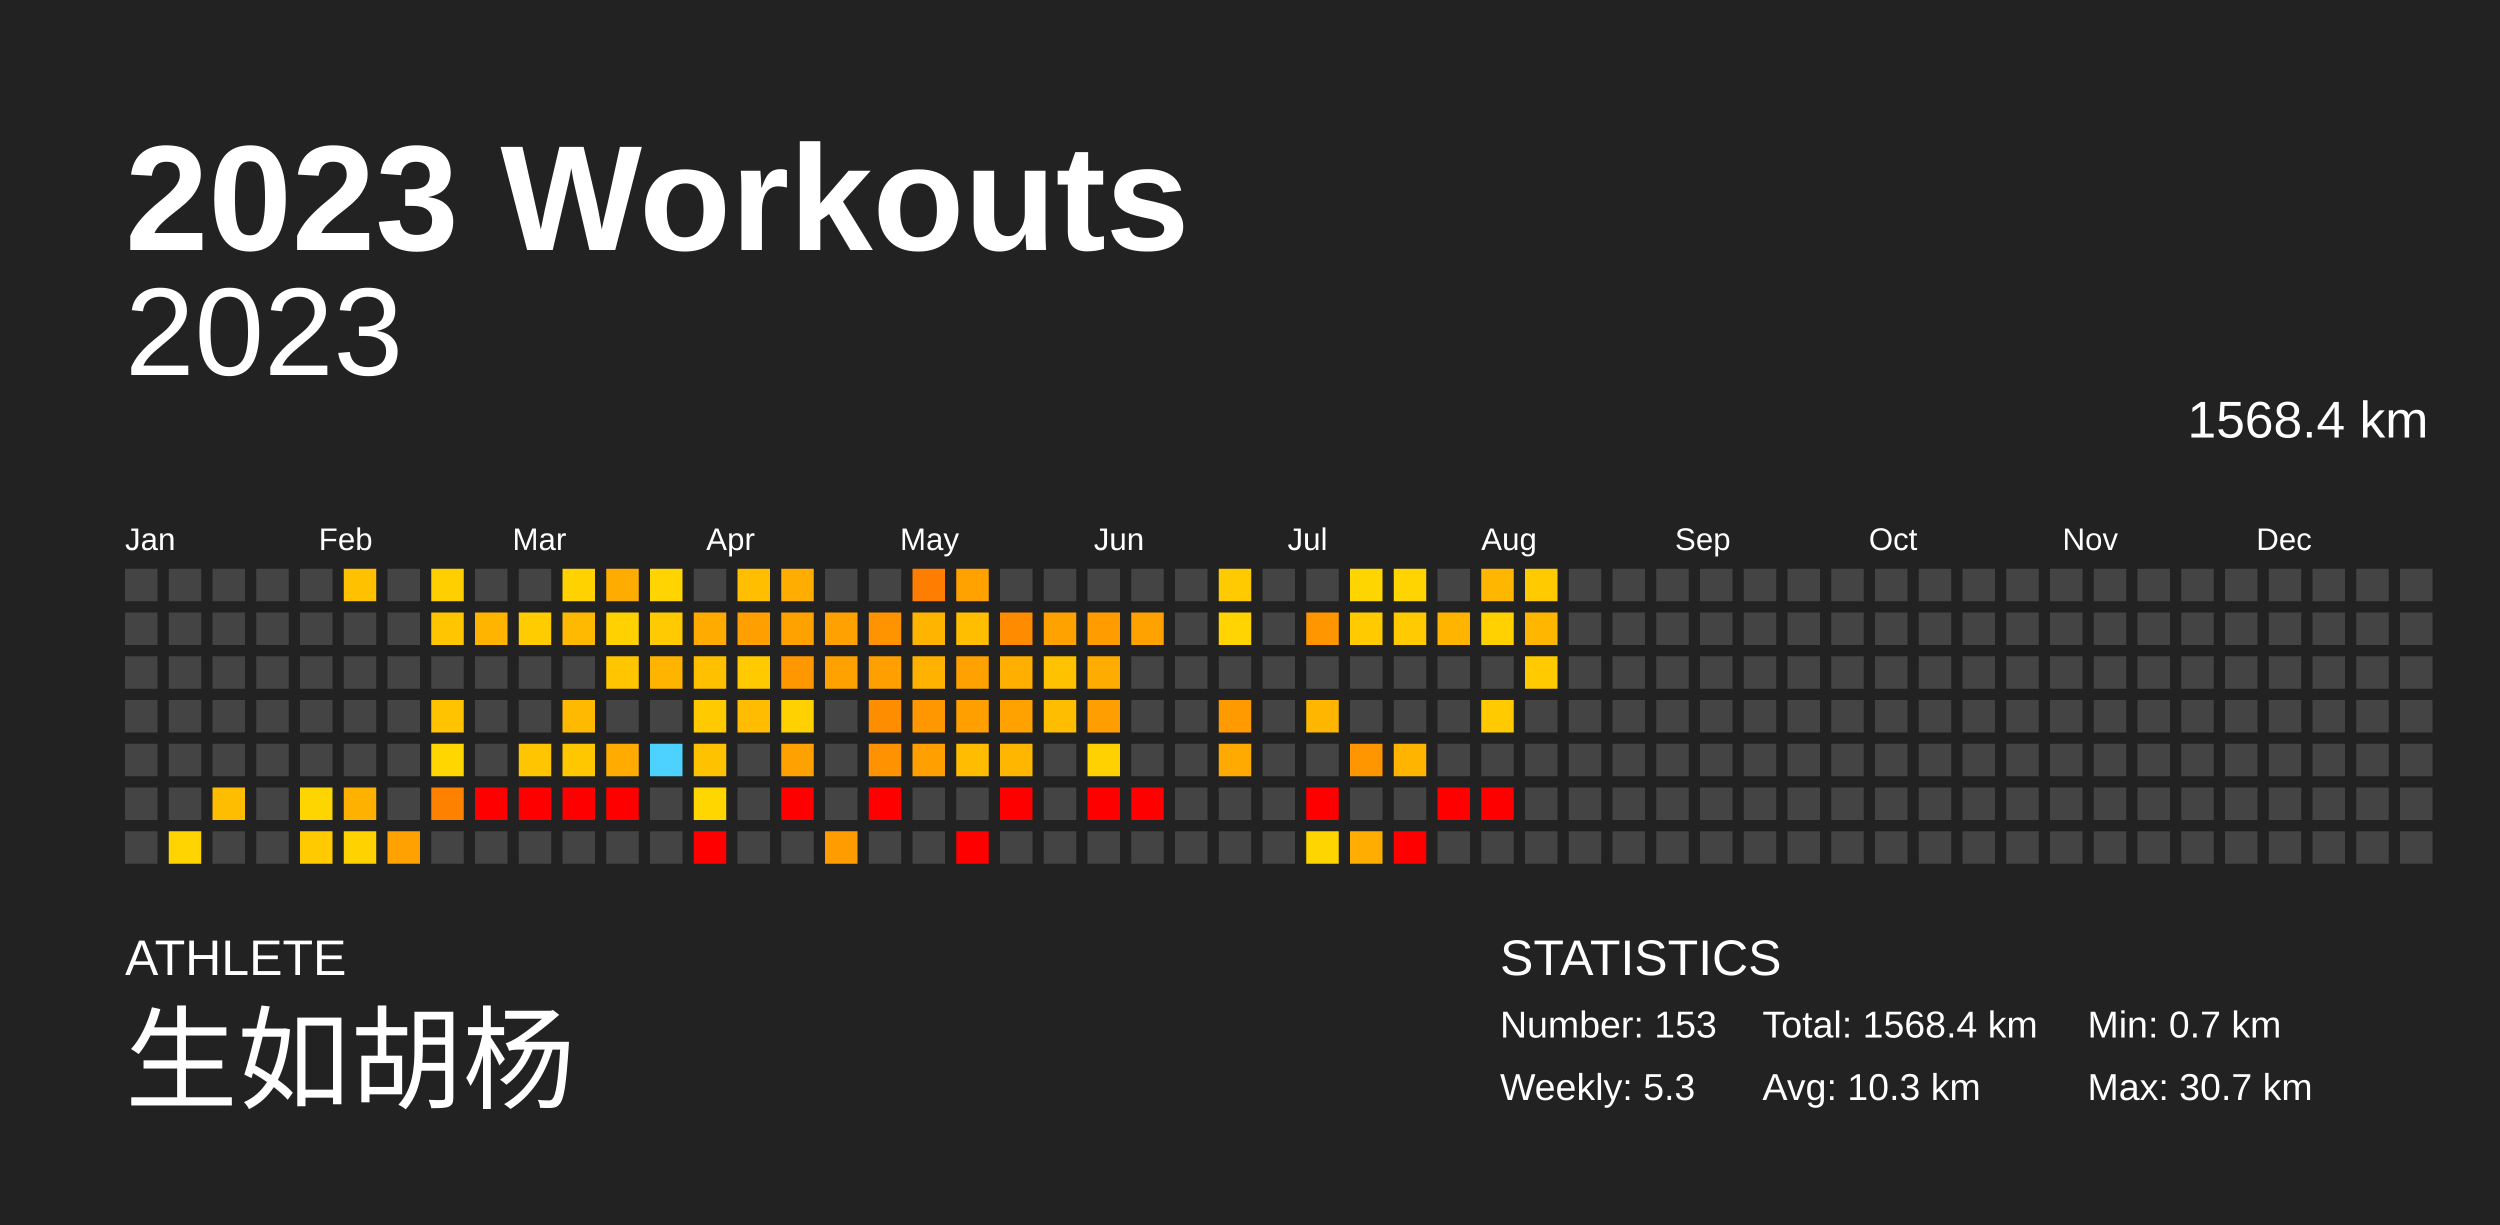
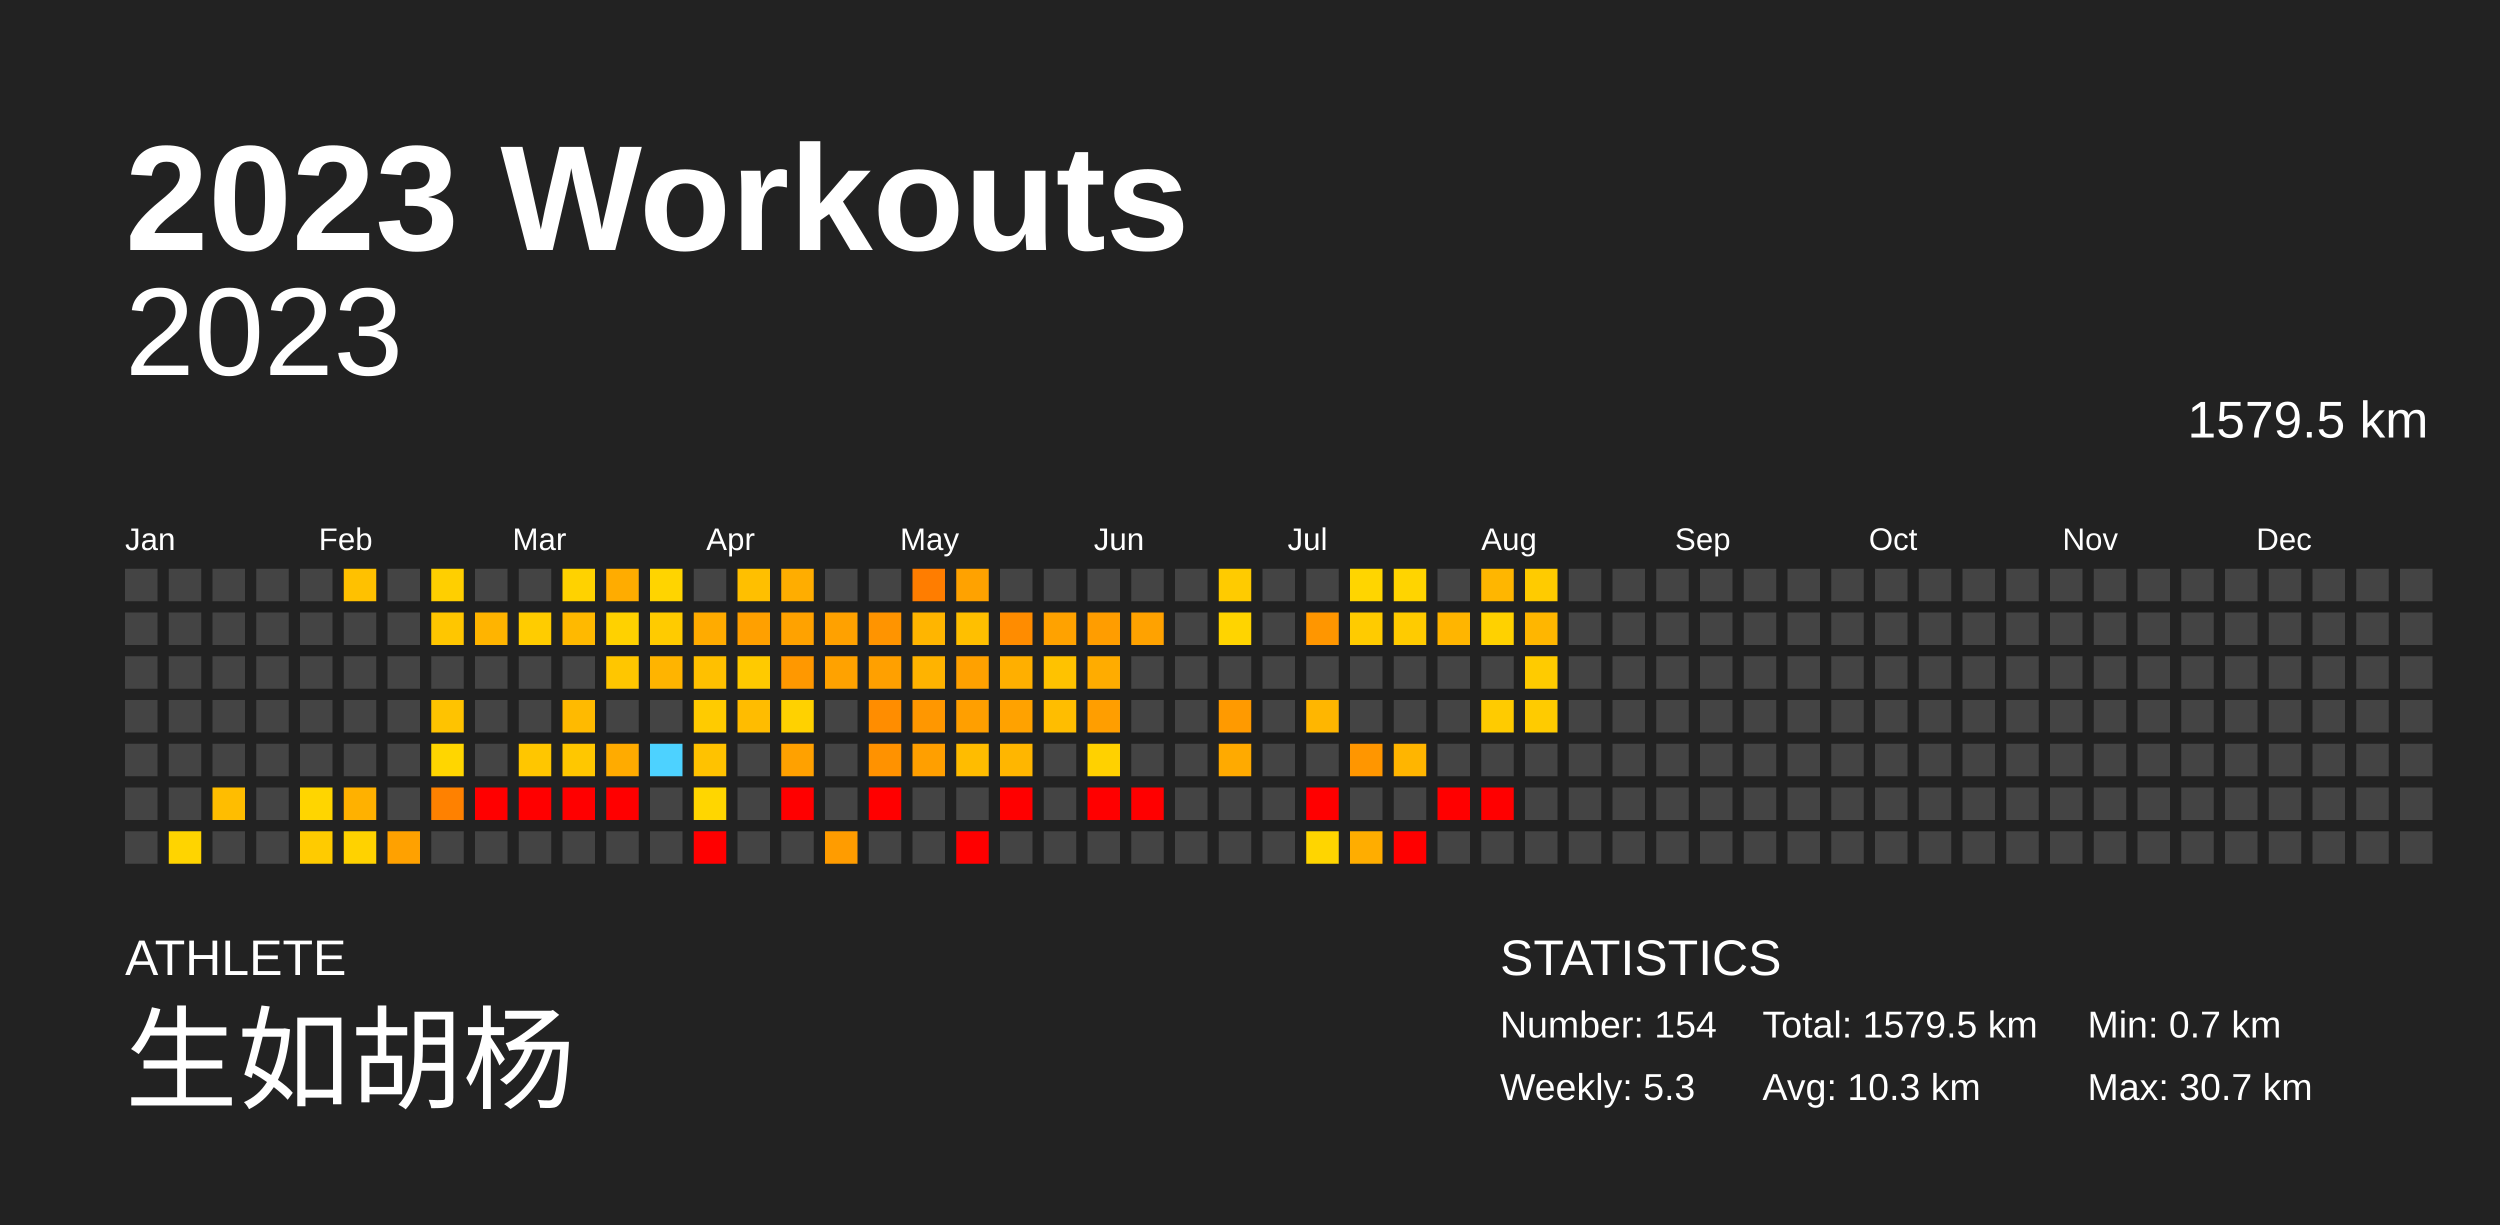
<svg xmlns="http://www.w3.org/2000/svg" baseProfile="full" height="98mm" version="1.1" viewBox="0,0,200,98" width="200mm">
  <defs />
  <rect fill="#222222" height="98" width="200" x="0" y="0" />
  <text fill="#FFFFFF" style="font-size:12px; font-family:Arial; font-weight:bold;" x="10" y="20">2023 Workouts</text>
  <text fill="#FFFFFF" style="font-size:4px; font-family:Arial" x="10" y="78">ATHLETE</text>
  <text fill="#FFFFFF" style="font-size:9px; font-family:Arial" x="10" y="88">生如胡杨</text>
  <text fill="#FFFFFF" style="font-size:4px; font-family:Arial" x="120" y="78">STATISTICS</text>
-   <text fill="#FFFFFF" style="font-size:3px; font-family:Arial" x="120" y="83">Number: 153</text>
+   <text fill="#FFFFFF" style="font-size:3px; font-family:Arial" x="120" y="83">Number: 154</text>
  <text fill="#FFFFFF" style="font-size:3px; font-family:Arial" x="120" y="88">Weekly: 5.3</text>
-   <text fill="#FFFFFF" style="font-size:3px; font-family:Arial" x="141" y="83">Total: 1568.4 km</text>
+   <text fill="#FFFFFF" style="font-size:3px; font-family:Arial" x="141" y="83">Total: 1579.5 km</text>
  <text fill="#FFFFFF" style="font-size:3px; font-family:Arial" x="141" y="88">Avg: 10.3 km</text>
  <text fill="#FFFFFF" style="font-size:3px; font-family:Arial" x="167" y="83">Min: 0.7 km</text>
  <text fill="#FFFFFF" style="font-size:3px; font-family:Arial" x="167" y="88">Max: 30.7 km</text>
  <text alignment-baseline="hanging" fill="#FFFFFF" style="font-size:10.0px; font-family:Arial;" x="10" y="30">2023</text>
-   <text alignment-baseline="hanging" fill="#FFFFFF" style="font-size:4.125px; font-family:Arial;" x="175" y="35">1568.4 km</text>
+   <text alignment-baseline="hanging" fill="#FFFFFF" style="font-size:4.125px; font-family:Arial;" x="175" y="35">1579.5 km</text>
  <text fill="#FFFFFF" style="font-size:2.5px; font-family:Arial" x="10.0" y="44">Jan</text>
  <text fill="#FFFFFF" style="font-size:2.5px; font-family:Arial" x="25.5" y="44">Feb</text>
  <text fill="#FFFFFF" style="font-size:2.5px; font-family:Arial" x="41.0" y="44">Mar</text>
  <text fill="#FFFFFF" style="font-size:2.5px; font-family:Arial" x="56.5" y="44">Apr</text>
  <text fill="#FFFFFF" style="font-size:2.5px; font-family:Arial" x="72.0" y="44">May</text>
  <text fill="#FFFFFF" style="font-size:2.5px; font-family:Arial" x="87.5" y="44">Jun</text>
  <text fill="#FFFFFF" style="font-size:2.5px; font-family:Arial" x="103.0" y="44">Jul</text>
  <text fill="#FFFFFF" style="font-size:2.5px; font-family:Arial" x="118.5" y="44">Aug</text>
  <text fill="#FFFFFF" style="font-size:2.5px; font-family:Arial" x="134.0" y="44">Sep</text>
  <text fill="#FFFFFF" style="font-size:2.5px; font-family:Arial" x="149.5" y="44">Oct</text>
  <text fill="#FFFFFF" style="font-size:2.5px; font-family:Arial" x="165.0" y="44">Nov</text>
  <text fill="#FFFFFF" style="font-size:2.5px; font-family:Arial" x="180.5" y="44">Dec</text>
  <rect fill="#444444" height="2.6" width="2.6" x="10.0" y="45.5" />
  <rect fill="#444444" height="2.6" width="2.6" x="10.0" y="49.0" />
  <rect fill="#444444" height="2.6" width="2.6" x="10.0" y="52.5" />
  <rect fill="#444444" height="2.6" width="2.6" x="10.0" y="56.0" />
  <rect fill="#444444" height="2.6" width="2.6" x="10.0" y="59.5" />
  <rect fill="#444444" height="2.6" width="2.6" x="10.0" y="63.0" />
  <rect fill="#444444" height="2.6" width="2.6" x="10.0" y="66.5" />
  <rect fill="#444444" height="2.6" width="2.6" x="13.5" y="45.5" />
  <rect fill="#444444" height="2.6" width="2.6" x="13.5" y="49.0" />
  <rect fill="#444444" height="2.6" width="2.6" x="13.5" y="52.5" />
  <rect fill="#444444" height="2.6" width="2.6" x="13.5" y="56.0" />
  <rect fill="#444444" height="2.6" width="2.6" x="13.5" y="59.5" />
  <rect fill="#444444" height="2.6" width="2.6" x="13.5" y="63.0" />
  <rect fill="#ffd400" height="2.6" width="2.6" x="13.5" y="66.5" />
  <rect fill="#444444" height="2.6" width="2.6" x="17.0" y="45.5" />
  <rect fill="#444444" height="2.6" width="2.6" x="17.0" y="49.0" />
  <rect fill="#444444" height="2.6" width="2.6" x="17.0" y="52.5" />
  <rect fill="#444444" height="2.6" width="2.6" x="17.0" y="56.0" />
  <rect fill="#444444" height="2.6" width="2.6" x="17.0" y="59.5" />
  <rect fill="#ffbd00" height="2.6" width="2.6" x="17.0" y="63.0" />
  <rect fill="#444444" height="2.6" width="2.6" x="17.0" y="66.5" />
  <rect fill="#444444" height="2.6" width="2.6" x="20.5" y="45.5" />
  <rect fill="#444444" height="2.6" width="2.6" x="20.5" y="49.0" />
  <rect fill="#444444" height="2.6" width="2.6" x="20.5" y="52.5" />
  <rect fill="#444444" height="2.6" width="2.6" x="20.5" y="56.0" />
  <rect fill="#444444" height="2.6" width="2.6" x="20.5" y="59.5" />
  <rect fill="#444444" height="2.6" width="2.6" x="20.5" y="63.0" />
  <rect fill="#444444" height="2.6" width="2.6" x="20.5" y="66.5" />
  <rect fill="#444444" height="2.6" width="2.6" x="24.0" y="45.5" />
  <rect fill="#444444" height="2.6" width="2.6" x="24.0" y="49.0" />
  <rect fill="#444444" height="2.6" width="2.6" x="24.0" y="52.5" />
  <rect fill="#444444" height="2.6" width="2.6" x="24.0" y="56.0" />
  <rect fill="#444444" height="2.6" width="2.6" x="24.0" y="59.5" />
  <rect fill="#ffd500" height="2.6" width="2.6" x="24.0" y="63.0" />
  <rect fill="#ffcb00" height="2.6" width="2.6" x="24.0" y="66.5" />
  <rect fill="#ffc100" height="2.6" width="2.6" x="27.5" y="45.5" />
  <rect fill="#444444" height="2.6" width="2.6" x="27.5" y="49.0" />
  <rect fill="#444444" height="2.6" width="2.6" x="27.5" y="52.5" />
  <rect fill="#444444" height="2.6" width="2.6" x="27.5" y="56.0" />
  <rect fill="#444444" height="2.6" width="2.6" x="27.5" y="59.5" />
  <rect fill="#ffb100" height="2.6" width="2.6" x="27.5" y="63.0" />
  <rect fill="#ffd200" height="2.6" width="2.6" x="27.5" y="66.5" />
  <rect fill="#444444" height="2.6" width="2.6" x="31.0" y="45.5" />
  <rect fill="#444444" height="2.6" width="2.6" x="31.0" y="49.0" />
  <rect fill="#444444" height="2.6" width="2.6" x="31.0" y="52.5" />
  <rect fill="#444444" height="2.6" width="2.6" x="31.0" y="56.0" />
  <rect fill="#444444" height="2.6" width="2.6" x="31.0" y="59.5" />
  <rect fill="#444444" height="2.6" width="2.6" x="31.0" y="63.0" />
  <rect fill="#ffa100" height="2.6" width="2.6" x="31.0" y="66.5" />
  <rect fill="#ffcf00" height="2.6" width="2.6" x="34.5" y="45.5" />
  <rect fill="#ffc600" height="2.6" width="2.6" x="34.5" y="49.0" />
  <rect fill="#444444" height="2.6" width="2.6" x="34.5" y="52.5" />
  <rect fill="#ffc300" height="2.6" width="2.6" x="34.5" y="56.0" />
  <rect fill="#ffd600" height="2.6" width="2.6" x="34.5" y="59.5" />
  <rect fill="#ff8100" height="2.6" width="2.6" x="34.5" y="63.0" />
  <rect fill="#444444" height="2.6" width="2.6" x="34.5" y="66.5" />
  <rect fill="#444444" height="2.6" width="2.6" x="38.0" y="45.5" />
  <rect fill="#ffb400" height="2.6" width="2.6" x="38.0" y="49.0" />
  <rect fill="#444444" height="2.6" width="2.6" x="38.0" y="52.5" />
  <rect fill="#444444" height="2.6" width="2.6" x="38.0" y="56.0" />
  <rect fill="#444444" height="2.6" width="2.6" x="38.0" y="59.5" />
  <rect fill="red" height="2.6" width="2.6" x="38.0" y="63.0" />
  <rect fill="#444444" height="2.6" width="2.6" x="38.0" y="66.5" />
  <rect fill="#444444" height="2.6" width="2.6" x="41.5" y="45.5" />
  <rect fill="#ffcc00" height="2.6" width="2.6" x="41.5" y="49.0" />
  <rect fill="#444444" height="2.6" width="2.6" x="41.5" y="52.5" />
  <rect fill="#444444" height="2.6" width="2.6" x="41.5" y="56.0" />
  <rect fill="#ffc600" height="2.6" width="2.6" x="41.5" y="59.5" />
  <rect fill="red" height="2.6" width="2.6" x="41.5" y="63.0" />
  <rect fill="#444444" height="2.6" width="2.6" x="41.5" y="66.5" />
  <rect fill="#ffd200" height="2.6" width="2.6" x="45.0" y="45.5" />
  <rect fill="#ffb900" height="2.6" width="2.6" x="45.0" y="49.0" />
  <rect fill="#444444" height="2.6" width="2.6" x="45.0" y="52.5" />
  <rect fill="#ffba00" height="2.6" width="2.6" x="45.0" y="56.0" />
  <rect fill="#ffc700" height="2.6" width="2.6" x="45.0" y="59.5" />
  <rect fill="red" height="2.6" width="2.6" x="45.0" y="63.0" />
  <rect fill="#444444" height="2.6" width="2.6" x="45.0" y="66.5" />
  <rect fill="#ffac00" height="2.6" width="2.6" x="48.5" y="45.5" />
  <rect fill="#ffd100" height="2.6" width="2.6" x="48.5" y="49.0" />
  <rect fill="#ffc600" height="2.6" width="2.6" x="48.5" y="52.5" />
  <rect fill="#444444" height="2.6" width="2.6" x="48.5" y="56.0" />
  <rect fill="#ffab00" height="2.6" width="2.6" x="48.5" y="59.5" />
  <rect fill="red" height="2.6" width="2.6" x="48.5" y="63.0" />
  <rect fill="#444444" height="2.6" width="2.6" x="48.5" y="66.5" />
  <rect fill="#ffd400" height="2.6" width="2.6" x="52.0" y="45.5" />
  <rect fill="#ffcb00" height="2.6" width="2.6" x="52.0" y="49.0" />
  <rect fill="#ffb400" height="2.6" width="2.6" x="52.0" y="52.5" />
  <rect fill="#444444" height="2.6" width="2.6" x="52.0" y="56.0" />
  <rect fill="#4dd2ff" height="2.6" width="2.6" x="52.0" y="59.5" />
  <rect fill="#444444" height="2.6" width="2.6" x="52.0" y="63.0" />
  <rect fill="#444444" height="2.6" width="2.6" x="52.0" y="66.5" />
  <rect fill="#444444" height="2.6" width="2.6" x="55.5" y="45.5" />
  <rect fill="#ffab00" height="2.6" width="2.6" x="55.5" y="49.0" />
  <rect fill="#ffc000" height="2.6" width="2.6" x="55.5" y="52.5" />
  <rect fill="#ffcb00" height="2.6" width="2.6" x="55.5" y="56.0" />
  <rect fill="#ffc200" height="2.6" width="2.6" x="55.5" y="59.5" />
  <rect fill="#ffd600" height="2.6" width="2.6" x="55.5" y="63.0" />
  <rect fill="red" height="2.6" width="2.6" x="55.5" y="66.5" />
  <rect fill="#ffbf00" height="2.6" width="2.6" x="59.0" y="45.5" />
  <rect fill="#ffa000" height="2.6" width="2.6" x="59.0" y="49.0" />
  <rect fill="#ffca00" height="2.6" width="2.6" x="59.0" y="52.5" />
  <rect fill="#ffbc00" height="2.6" width="2.6" x="59.0" y="56.0" />
  <rect fill="#444444" height="2.6" width="2.6" x="59.0" y="59.5" />
  <rect fill="#444444" height="2.6" width="2.6" x="59.0" y="63.0" />
  <rect fill="#444444" height="2.6" width="2.6" x="59.0" y="66.5" />
  <rect fill="#ffad00" height="2.6" width="2.6" x="62.5" y="45.5" />
  <rect fill="#ffa200" height="2.6" width="2.6" x="62.5" y="49.0" />
  <rect fill="#ff9800" height="2.6" width="2.6" x="62.5" y="52.5" />
  <rect fill="#ffd100" height="2.6" width="2.6" x="62.5" y="56.0" />
  <rect fill="#ffa100" height="2.6" width="2.6" x="62.5" y="59.5" />
  <rect fill="red" height="2.6" width="2.6" x="62.5" y="63.0" />
  <rect fill="#444444" height="2.6" width="2.6" x="62.5" y="66.5" />
  <rect fill="#444444" height="2.6" width="2.6" x="66.0" y="45.5" />
  <rect fill="#ffa100" height="2.6" width="2.6" x="66.0" y="49.0" />
  <rect fill="#ffa200" height="2.6" width="2.6" x="66.0" y="52.5" />
  <rect fill="#444444" height="2.6" width="2.6" x="66.0" y="56.0" />
  <rect fill="#444444" height="2.6" width="2.6" x="66.0" y="59.5" />
  <rect fill="#444444" height="2.6" width="2.6" x="66.0" y="63.0" />
  <rect fill="#ff9c00" height="2.6" width="2.6" x="66.0" y="66.5" />
  <rect fill="#444444" height="2.6" width="2.6" x="69.5" y="45.5" />
  <rect fill="#ff9400" height="2.6" width="2.6" x="69.5" y="49.0" />
  <rect fill="#ffa000" height="2.6" width="2.6" x="69.5" y="52.5" />
  <rect fill="#ff8d00" height="2.6" width="2.6" x="69.5" y="56.0" />
  <rect fill="#ff9200" height="2.6" width="2.6" x="69.5" y="59.5" />
  <rect fill="red" height="2.6" width="2.6" x="69.5" y="63.0" />
  <rect fill="#444444" height="2.6" width="2.6" x="69.5" y="66.5" />
  <rect fill="#ff7d00" height="2.6" width="2.6" x="73.0" y="45.5" />
  <rect fill="#ffb500" height="2.6" width="2.6" x="73.0" y="49.0" />
  <rect fill="#ffb300" height="2.6" width="2.6" x="73.0" y="52.5" />
  <rect fill="#ff9700" height="2.6" width="2.6" x="73.0" y="56.0" />
  <rect fill="#ff9f00" height="2.6" width="2.6" x="73.0" y="59.5" />
  <rect fill="#444444" height="2.6" width="2.6" x="73.0" y="63.0" />
  <rect fill="#444444" height="2.6" width="2.6" x="73.0" y="66.5" />
  <rect fill="#ffa200" height="2.6" width="2.6" x="76.5" y="45.5" />
  <rect fill="#ffbf00" height="2.6" width="2.6" x="76.5" y="49.0" />
  <rect fill="#ffa100" height="2.6" width="2.6" x="76.5" y="52.5" />
  <rect fill="#ff9f00" height="2.6" width="2.6" x="76.5" y="56.0" />
  <rect fill="#ffbc00" height="2.6" width="2.6" x="76.5" y="59.5" />
  <rect fill="#444444" height="2.6" width="2.6" x="76.5" y="63.0" />
  <rect fill="red" height="2.6" width="2.6" x="76.5" y="66.5" />
  <rect fill="#444444" height="2.6" width="2.6" x="80.0" y="45.5" />
  <rect fill="#ff8c00" height="2.6" width="2.6" x="80.0" y="49.0" />
  <rect fill="#ffaf00" height="2.6" width="2.6" x="80.0" y="52.5" />
  <rect fill="#ffa200" height="2.6" width="2.6" x="80.0" y="56.0" />
  <rect fill="#ffb600" height="2.6" width="2.6" x="80.0" y="59.5" />
  <rect fill="red" height="2.6" width="2.6" x="80.0" y="63.0" />
  <rect fill="#444444" height="2.6" width="2.6" x="80.0" y="66.5" />
  <rect fill="#444444" height="2.6" width="2.6" x="83.5" y="45.5" />
  <rect fill="#ffa200" height="2.6" width="2.6" x="83.5" y="49.0" />
  <rect fill="#ffc200" height="2.6" width="2.6" x="83.5" y="52.5" />
  <rect fill="#ffbd00" height="2.6" width="2.6" x="83.5" y="56.0" />
  <rect fill="#444444" height="2.6" width="2.6" x="83.5" y="59.5" />
  <rect fill="#444444" height="2.6" width="2.6" x="83.5" y="63.0" />
  <rect fill="#444444" height="2.6" width="2.6" x="83.5" y="66.5" />
  <rect fill="#444444" height="2.6" width="2.6" x="87.0" y="45.5" />
  <rect fill="#ff9d00" height="2.6" width="2.6" x="87.0" y="49.0" />
  <rect fill="#ffac00" height="2.6" width="2.6" x="87.0" y="52.5" />
  <rect fill="#ff9e00" height="2.6" width="2.6" x="87.0" y="56.0" />
  <rect fill="#ffd100" height="2.6" width="2.6" x="87.0" y="59.5" />
  <rect fill="red" height="2.6" width="2.6" x="87.0" y="63.0" />
  <rect fill="#444444" height="2.6" width="2.6" x="87.0" y="66.5" />
  <rect fill="#444444" height="2.6" width="2.6" x="90.5" y="45.5" />
  <rect fill="#ffa200" height="2.6" width="2.6" x="90.5" y="49.0" />
  <rect fill="#444444" height="2.6" width="2.6" x="90.5" y="52.5" />
  <rect fill="#444444" height="2.6" width="2.6" x="90.5" y="56.0" />
  <rect fill="#444444" height="2.6" width="2.6" x="90.5" y="59.5" />
  <rect fill="red" height="2.6" width="2.6" x="90.5" y="63.0" />
  <rect fill="#444444" height="2.6" width="2.6" x="90.5" y="66.5" />
  <rect fill="#444444" height="2.6" width="2.6" x="94.0" y="45.5" />
  <rect fill="#444444" height="2.6" width="2.6" x="94.0" y="49.0" />
  <rect fill="#444444" height="2.6" width="2.6" x="94.0" y="52.5" />
  <rect fill="#444444" height="2.6" width="2.6" x="94.0" y="56.0" />
  <rect fill="#444444" height="2.6" width="2.6" x="94.0" y="59.5" />
  <rect fill="#444444" height="2.6" width="2.6" x="94.0" y="63.0" />
  <rect fill="#444444" height="2.6" width="2.6" x="94.0" y="66.5" />
  <rect fill="#ffcb00" height="2.6" width="2.6" x="97.5" y="45.5" />
  <rect fill="#ffd400" height="2.6" width="2.6" x="97.5" y="49.0" />
  <rect fill="#444444" height="2.6" width="2.6" x="97.5" y="52.5" />
  <rect fill="#ff9a00" height="2.6" width="2.6" x="97.5" y="56.0" />
  <rect fill="#ffaa00" height="2.6" width="2.6" x="97.5" y="59.5" />
  <rect fill="#444444" height="2.6" width="2.6" x="97.5" y="63.0" />
  <rect fill="#444444" height="2.6" width="2.6" x="97.5" y="66.5" />
  <rect fill="#444444" height="2.6" width="2.6" x="101.0" y="45.5" />
  <rect fill="#444444" height="2.6" width="2.6" x="101.0" y="49.0" />
  <rect fill="#444444" height="2.6" width="2.6" x="101.0" y="52.5" />
  <rect fill="#444444" height="2.6" width="2.6" x="101.0" y="56.0" />
  <rect fill="#444444" height="2.6" width="2.6" x="101.0" y="59.5" />
  <rect fill="#444444" height="2.6" width="2.6" x="101.0" y="63.0" />
  <rect fill="#444444" height="2.6" width="2.6" x="101.0" y="66.5" />
  <rect fill="#444444" height="2.6" width="2.6" x="104.5" y="45.5" />
  <rect fill="#ff9600" height="2.6" width="2.6" x="104.5" y="49.0" />
  <rect fill="#444444" height="2.6" width="2.6" x="104.5" y="52.5" />
  <rect fill="#ffb600" height="2.6" width="2.6" x="104.5" y="56.0" />
  <rect fill="#444444" height="2.6" width="2.6" x="104.5" y="59.5" />
  <rect fill="red" height="2.6" width="2.6" x="104.5" y="63.0" />
  <rect fill="#ffd500" height="2.6" width="2.6" x="104.5" y="66.5" />
  <rect fill="#ffd500" height="2.6" width="2.6" x="108.0" y="45.5" />
  <rect fill="#ffcb00" height="2.6" width="2.6" x="108.0" y="49.0" />
  <rect fill="#444444" height="2.6" width="2.6" x="108.0" y="52.5" />
  <rect fill="#444444" height="2.6" width="2.6" x="108.0" y="56.0" />
  <rect fill="#ff9600" height="2.6" width="2.6" x="108.0" y="59.5" />
  <rect fill="#444444" height="2.6" width="2.6" x="108.0" y="63.0" />
  <rect fill="#ffad00" height="2.6" width="2.6" x="108.0" y="66.5" />
  <rect fill="#ffd400" height="2.6" width="2.6" x="111.5" y="45.5" />
  <rect fill="#ffcb00" height="2.6" width="2.6" x="111.5" y="49.0" />
  <rect fill="#444444" height="2.6" width="2.6" x="111.5" y="52.5" />
  <rect fill="#444444" height="2.6" width="2.6" x="111.5" y="56.0" />
  <rect fill="#ffb500" height="2.6" width="2.6" x="111.5" y="59.5" />
  <rect fill="#444444" height="2.6" width="2.6" x="111.5" y="63.0" />
  <rect fill="red" height="2.6" width="2.6" x="111.5" y="66.5" />
  <rect fill="#444444" height="2.6" width="2.6" x="115.0" y="45.5" />
  <rect fill="#ffb500" height="2.6" width="2.6" x="115.0" y="49.0" />
  <rect fill="#444444" height="2.6" width="2.6" x="115.0" y="52.5" />
  <rect fill="#444444" height="2.6" width="2.6" x="115.0" y="56.0" />
  <rect fill="#444444" height="2.6" width="2.6" x="115.0" y="59.5" />
  <rect fill="red" height="2.6" width="2.6" x="115.0" y="63.0" />
  <rect fill="#444444" height="2.6" width="2.6" x="115.0" y="66.5" />
  <rect fill="#ffb600" height="2.6" width="2.6" x="118.5" y="45.5" />
  <rect fill="#ffd100" height="2.6" width="2.6" x="118.5" y="49.0" />
  <rect fill="#444444" height="2.6" width="2.6" x="118.5" y="52.5" />
  <rect fill="#ffcb00" height="2.6" width="2.6" x="118.5" y="56.0" />
  <rect fill="#444444" height="2.6" width="2.6" x="118.5" y="59.5" />
  <rect fill="red" height="2.6" width="2.6" x="118.5" y="63.0" />
  <rect fill="#444444" height="2.6" width="2.6" x="118.5" y="66.5" />
  <rect fill="#ffcb00" height="2.6" width="2.6" x="122.0" y="45.5" />
  <rect fill="#ffb600" height="2.6" width="2.6" x="122.0" y="49.0" />
  <rect fill="#ffcb00" height="2.6" width="2.6" x="122.0" y="52.5" />
-   <rect fill="#444444" height="2.6" width="2.6" x="122.0" y="56.0" />
+   <rect fill="#ffcb00" height="2.6" width="2.6" x="122.0" y="56.0" />
  <rect fill="#444444" height="2.6" width="2.6" x="122.0" y="59.5" />
  <rect fill="#444444" height="2.6" width="2.6" x="122.0" y="63.0" />
  <rect fill="#444444" height="2.6" width="2.6" x="122.0" y="66.5" />
  <rect fill="#444444" height="2.6" width="2.6" x="125.5" y="45.5" />
  <rect fill="#444444" height="2.6" width="2.6" x="125.5" y="49.0" />
  <rect fill="#444444" height="2.6" width="2.6" x="125.5" y="52.5" />
  <rect fill="#444444" height="2.6" width="2.6" x="125.5" y="56.0" />
  <rect fill="#444444" height="2.6" width="2.6" x="125.5" y="59.5" />
  <rect fill="#444444" height="2.6" width="2.6" x="125.5" y="63.0" />
  <rect fill="#444444" height="2.6" width="2.6" x="125.5" y="66.5" />
  <rect fill="#444444" height="2.6" width="2.6" x="129.0" y="45.5" />
  <rect fill="#444444" height="2.6" width="2.6" x="129.0" y="49.0" />
  <rect fill="#444444" height="2.6" width="2.6" x="129.0" y="52.5" />
  <rect fill="#444444" height="2.6" width="2.6" x="129.0" y="56.0" />
  <rect fill="#444444" height="2.6" width="2.6" x="129.0" y="59.5" />
  <rect fill="#444444" height="2.6" width="2.6" x="129.0" y="63.0" />
  <rect fill="#444444" height="2.6" width="2.6" x="129.0" y="66.5" />
  <rect fill="#444444" height="2.6" width="2.6" x="132.5" y="45.5" />
  <rect fill="#444444" height="2.6" width="2.6" x="132.5" y="49.0" />
  <rect fill="#444444" height="2.6" width="2.6" x="132.5" y="52.5" />
  <rect fill="#444444" height="2.6" width="2.6" x="132.5" y="56.0" />
  <rect fill="#444444" height="2.6" width="2.6" x="132.5" y="59.5" />
  <rect fill="#444444" height="2.6" width="2.6" x="132.5" y="63.0" />
  <rect fill="#444444" height="2.6" width="2.6" x="132.5" y="66.5" />
  <rect fill="#444444" height="2.6" width="2.6" x="136.0" y="45.5" />
  <rect fill="#444444" height="2.6" width="2.6" x="136.0" y="49.0" />
  <rect fill="#444444" height="2.6" width="2.6" x="136.0" y="52.5" />
  <rect fill="#444444" height="2.6" width="2.6" x="136.0" y="56.0" />
  <rect fill="#444444" height="2.6" width="2.6" x="136.0" y="59.5" />
  <rect fill="#444444" height="2.6" width="2.6" x="136.0" y="63.0" />
  <rect fill="#444444" height="2.6" width="2.6" x="136.0" y="66.5" />
  <rect fill="#444444" height="2.6" width="2.6" x="139.5" y="45.5" />
  <rect fill="#444444" height="2.6" width="2.6" x="139.5" y="49.0" />
  <rect fill="#444444" height="2.6" width="2.6" x="139.5" y="52.5" />
  <rect fill="#444444" height="2.6" width="2.6" x="139.5" y="56.0" />
  <rect fill="#444444" height="2.6" width="2.6" x="139.5" y="59.5" />
  <rect fill="#444444" height="2.6" width="2.6" x="139.5" y="63.0" />
  <rect fill="#444444" height="2.6" width="2.6" x="139.5" y="66.5" />
  <rect fill="#444444" height="2.6" width="2.6" x="143.0" y="45.5" />
  <rect fill="#444444" height="2.6" width="2.6" x="143.0" y="49.0" />
  <rect fill="#444444" height="2.6" width="2.6" x="143.0" y="52.5" />
  <rect fill="#444444" height="2.6" width="2.6" x="143.0" y="56.0" />
  <rect fill="#444444" height="2.6" width="2.6" x="143.0" y="59.5" />
  <rect fill="#444444" height="2.6" width="2.6" x="143.0" y="63.0" />
  <rect fill="#444444" height="2.6" width="2.6" x="143.0" y="66.5" />
  <rect fill="#444444" height="2.6" width="2.6" x="146.5" y="45.5" />
  <rect fill="#444444" height="2.6" width="2.6" x="146.5" y="49.0" />
  <rect fill="#444444" height="2.6" width="2.6" x="146.5" y="52.5" />
  <rect fill="#444444" height="2.6" width="2.6" x="146.5" y="56.0" />
  <rect fill="#444444" height="2.6" width="2.6" x="146.5" y="59.5" />
  <rect fill="#444444" height="2.6" width="2.6" x="146.5" y="63.0" />
  <rect fill="#444444" height="2.6" width="2.6" x="146.5" y="66.5" />
  <rect fill="#444444" height="2.6" width="2.6" x="150.0" y="45.5" />
  <rect fill="#444444" height="2.6" width="2.6" x="150.0" y="49.0" />
  <rect fill="#444444" height="2.6" width="2.6" x="150.0" y="52.5" />
  <rect fill="#444444" height="2.6" width="2.6" x="150.0" y="56.0" />
  <rect fill="#444444" height="2.6" width="2.6" x="150.0" y="59.5" />
  <rect fill="#444444" height="2.6" width="2.6" x="150.0" y="63.0" />
  <rect fill="#444444" height="2.6" width="2.6" x="150.0" y="66.5" />
  <rect fill="#444444" height="2.6" width="2.6" x="153.5" y="45.5" />
  <rect fill="#444444" height="2.6" width="2.6" x="153.5" y="49.0" />
  <rect fill="#444444" height="2.6" width="2.6" x="153.5" y="52.5" />
  <rect fill="#444444" height="2.6" width="2.6" x="153.5" y="56.0" />
  <rect fill="#444444" height="2.6" width="2.6" x="153.5" y="59.5" />
  <rect fill="#444444" height="2.6" width="2.6" x="153.5" y="63.0" />
  <rect fill="#444444" height="2.6" width="2.6" x="153.5" y="66.5" />
  <rect fill="#444444" height="2.6" width="2.6" x="157.0" y="45.5" />
  <rect fill="#444444" height="2.6" width="2.6" x="157.0" y="49.0" />
  <rect fill="#444444" height="2.6" width="2.6" x="157.0" y="52.5" />
  <rect fill="#444444" height="2.6" width="2.6" x="157.0" y="56.0" />
  <rect fill="#444444" height="2.6" width="2.6" x="157.0" y="59.5" />
  <rect fill="#444444" height="2.6" width="2.6" x="157.0" y="63.0" />
  <rect fill="#444444" height="2.6" width="2.6" x="157.0" y="66.5" />
  <rect fill="#444444" height="2.6" width="2.6" x="160.5" y="45.5" />
  <rect fill="#444444" height="2.6" width="2.6" x="160.5" y="49.0" />
  <rect fill="#444444" height="2.6" width="2.6" x="160.5" y="52.5" />
  <rect fill="#444444" height="2.6" width="2.6" x="160.5" y="56.0" />
  <rect fill="#444444" height="2.6" width="2.6" x="160.5" y="59.5" />
  <rect fill="#444444" height="2.6" width="2.6" x="160.5" y="63.0" />
  <rect fill="#444444" height="2.6" width="2.6" x="160.5" y="66.5" />
  <rect fill="#444444" height="2.6" width="2.6" x="164.0" y="45.5" />
  <rect fill="#444444" height="2.6" width="2.6" x="164.0" y="49.0" />
  <rect fill="#444444" height="2.6" width="2.6" x="164.0" y="52.5" />
  <rect fill="#444444" height="2.6" width="2.6" x="164.0" y="56.0" />
  <rect fill="#444444" height="2.6" width="2.6" x="164.0" y="59.5" />
  <rect fill="#444444" height="2.6" width="2.6" x="164.0" y="63.0" />
  <rect fill="#444444" height="2.6" width="2.6" x="164.0" y="66.5" />
  <rect fill="#444444" height="2.6" width="2.6" x="167.5" y="45.5" />
  <rect fill="#444444" height="2.6" width="2.6" x="167.5" y="49.0" />
  <rect fill="#444444" height="2.6" width="2.6" x="167.5" y="52.5" />
  <rect fill="#444444" height="2.6" width="2.6" x="167.5" y="56.0" />
  <rect fill="#444444" height="2.6" width="2.6" x="167.5" y="59.5" />
  <rect fill="#444444" height="2.6" width="2.6" x="167.5" y="63.0" />
  <rect fill="#444444" height="2.6" width="2.6" x="167.5" y="66.5" />
  <rect fill="#444444" height="2.6" width="2.6" x="171.0" y="45.5" />
  <rect fill="#444444" height="2.6" width="2.6" x="171.0" y="49.0" />
  <rect fill="#444444" height="2.6" width="2.6" x="171.0" y="52.5" />
  <rect fill="#444444" height="2.6" width="2.6" x="171.0" y="56.0" />
  <rect fill="#444444" height="2.6" width="2.6" x="171.0" y="59.5" />
  <rect fill="#444444" height="2.6" width="2.6" x="171.0" y="63.0" />
  <rect fill="#444444" height="2.6" width="2.6" x="171.0" y="66.5" />
  <rect fill="#444444" height="2.6" width="2.6" x="174.5" y="45.5" />
  <rect fill="#444444" height="2.6" width="2.6" x="174.5" y="49.0" />
  <rect fill="#444444" height="2.6" width="2.6" x="174.5" y="52.5" />
  <rect fill="#444444" height="2.6" width="2.6" x="174.5" y="56.0" />
  <rect fill="#444444" height="2.6" width="2.6" x="174.5" y="59.5" />
  <rect fill="#444444" height="2.6" width="2.6" x="174.5" y="63.0" />
  <rect fill="#444444" height="2.6" width="2.6" x="174.5" y="66.5" />
  <rect fill="#444444" height="2.6" width="2.6" x="178.0" y="45.5" />
  <rect fill="#444444" height="2.6" width="2.6" x="178.0" y="49.0" />
  <rect fill="#444444" height="2.6" width="2.6" x="178.0" y="52.5" />
  <rect fill="#444444" height="2.6" width="2.6" x="178.0" y="56.0" />
  <rect fill="#444444" height="2.6" width="2.6" x="178.0" y="59.5" />
  <rect fill="#444444" height="2.6" width="2.6" x="178.0" y="63.0" />
  <rect fill="#444444" height="2.6" width="2.6" x="178.0" y="66.5" />
  <rect fill="#444444" height="2.6" width="2.6" x="181.5" y="45.5" />
  <rect fill="#444444" height="2.6" width="2.6" x="181.5" y="49.0" />
  <rect fill="#444444" height="2.6" width="2.6" x="181.5" y="52.5" />
  <rect fill="#444444" height="2.6" width="2.6" x="181.5" y="56.0" />
  <rect fill="#444444" height="2.6" width="2.6" x="181.5" y="59.5" />
  <rect fill="#444444" height="2.6" width="2.6" x="181.5" y="63.0" />
  <rect fill="#444444" height="2.6" width="2.6" x="181.5" y="66.5" />
  <rect fill="#444444" height="2.6" width="2.6" x="185.0" y="45.5" />
  <rect fill="#444444" height="2.6" width="2.6" x="185.0" y="49.0" />
  <rect fill="#444444" height="2.6" width="2.6" x="185.0" y="52.5" />
  <rect fill="#444444" height="2.6" width="2.6" x="185.0" y="56.0" />
  <rect fill="#444444" height="2.6" width="2.6" x="185.0" y="59.5" />
  <rect fill="#444444" height="2.6" width="2.6" x="185.0" y="63.0" />
  <rect fill="#444444" height="2.6" width="2.6" x="185.0" y="66.5" />
  <rect fill="#444444" height="2.6" width="2.6" x="188.5" y="45.5" />
  <rect fill="#444444" height="2.6" width="2.6" x="188.5" y="49.0" />
  <rect fill="#444444" height="2.6" width="2.6" x="188.5" y="52.5" />
  <rect fill="#444444" height="2.6" width="2.6" x="188.5" y="56.0" />
  <rect fill="#444444" height="2.6" width="2.6" x="188.5" y="59.5" />
  <rect fill="#444444" height="2.6" width="2.6" x="188.5" y="63.0" />
  <rect fill="#444444" height="2.6" width="2.6" x="188.5" y="66.5" />
  <rect fill="#444444" height="2.6" width="2.6" x="192.0" y="45.5" />
  <rect fill="#444444" height="2.6" width="2.6" x="192.0" y="49.0" />
  <rect fill="#444444" height="2.6" width="2.6" x="192.0" y="52.5" />
  <rect fill="#444444" height="2.6" width="2.6" x="192.0" y="56.0" />
  <rect fill="#444444" height="2.6" width="2.6" x="192.0" y="59.5" />
  <rect fill="#444444" height="2.6" width="2.6" x="192.0" y="63.0" />
  <rect fill="#444444" height="2.6" width="2.6" x="192.0" y="66.5" />
</svg>
